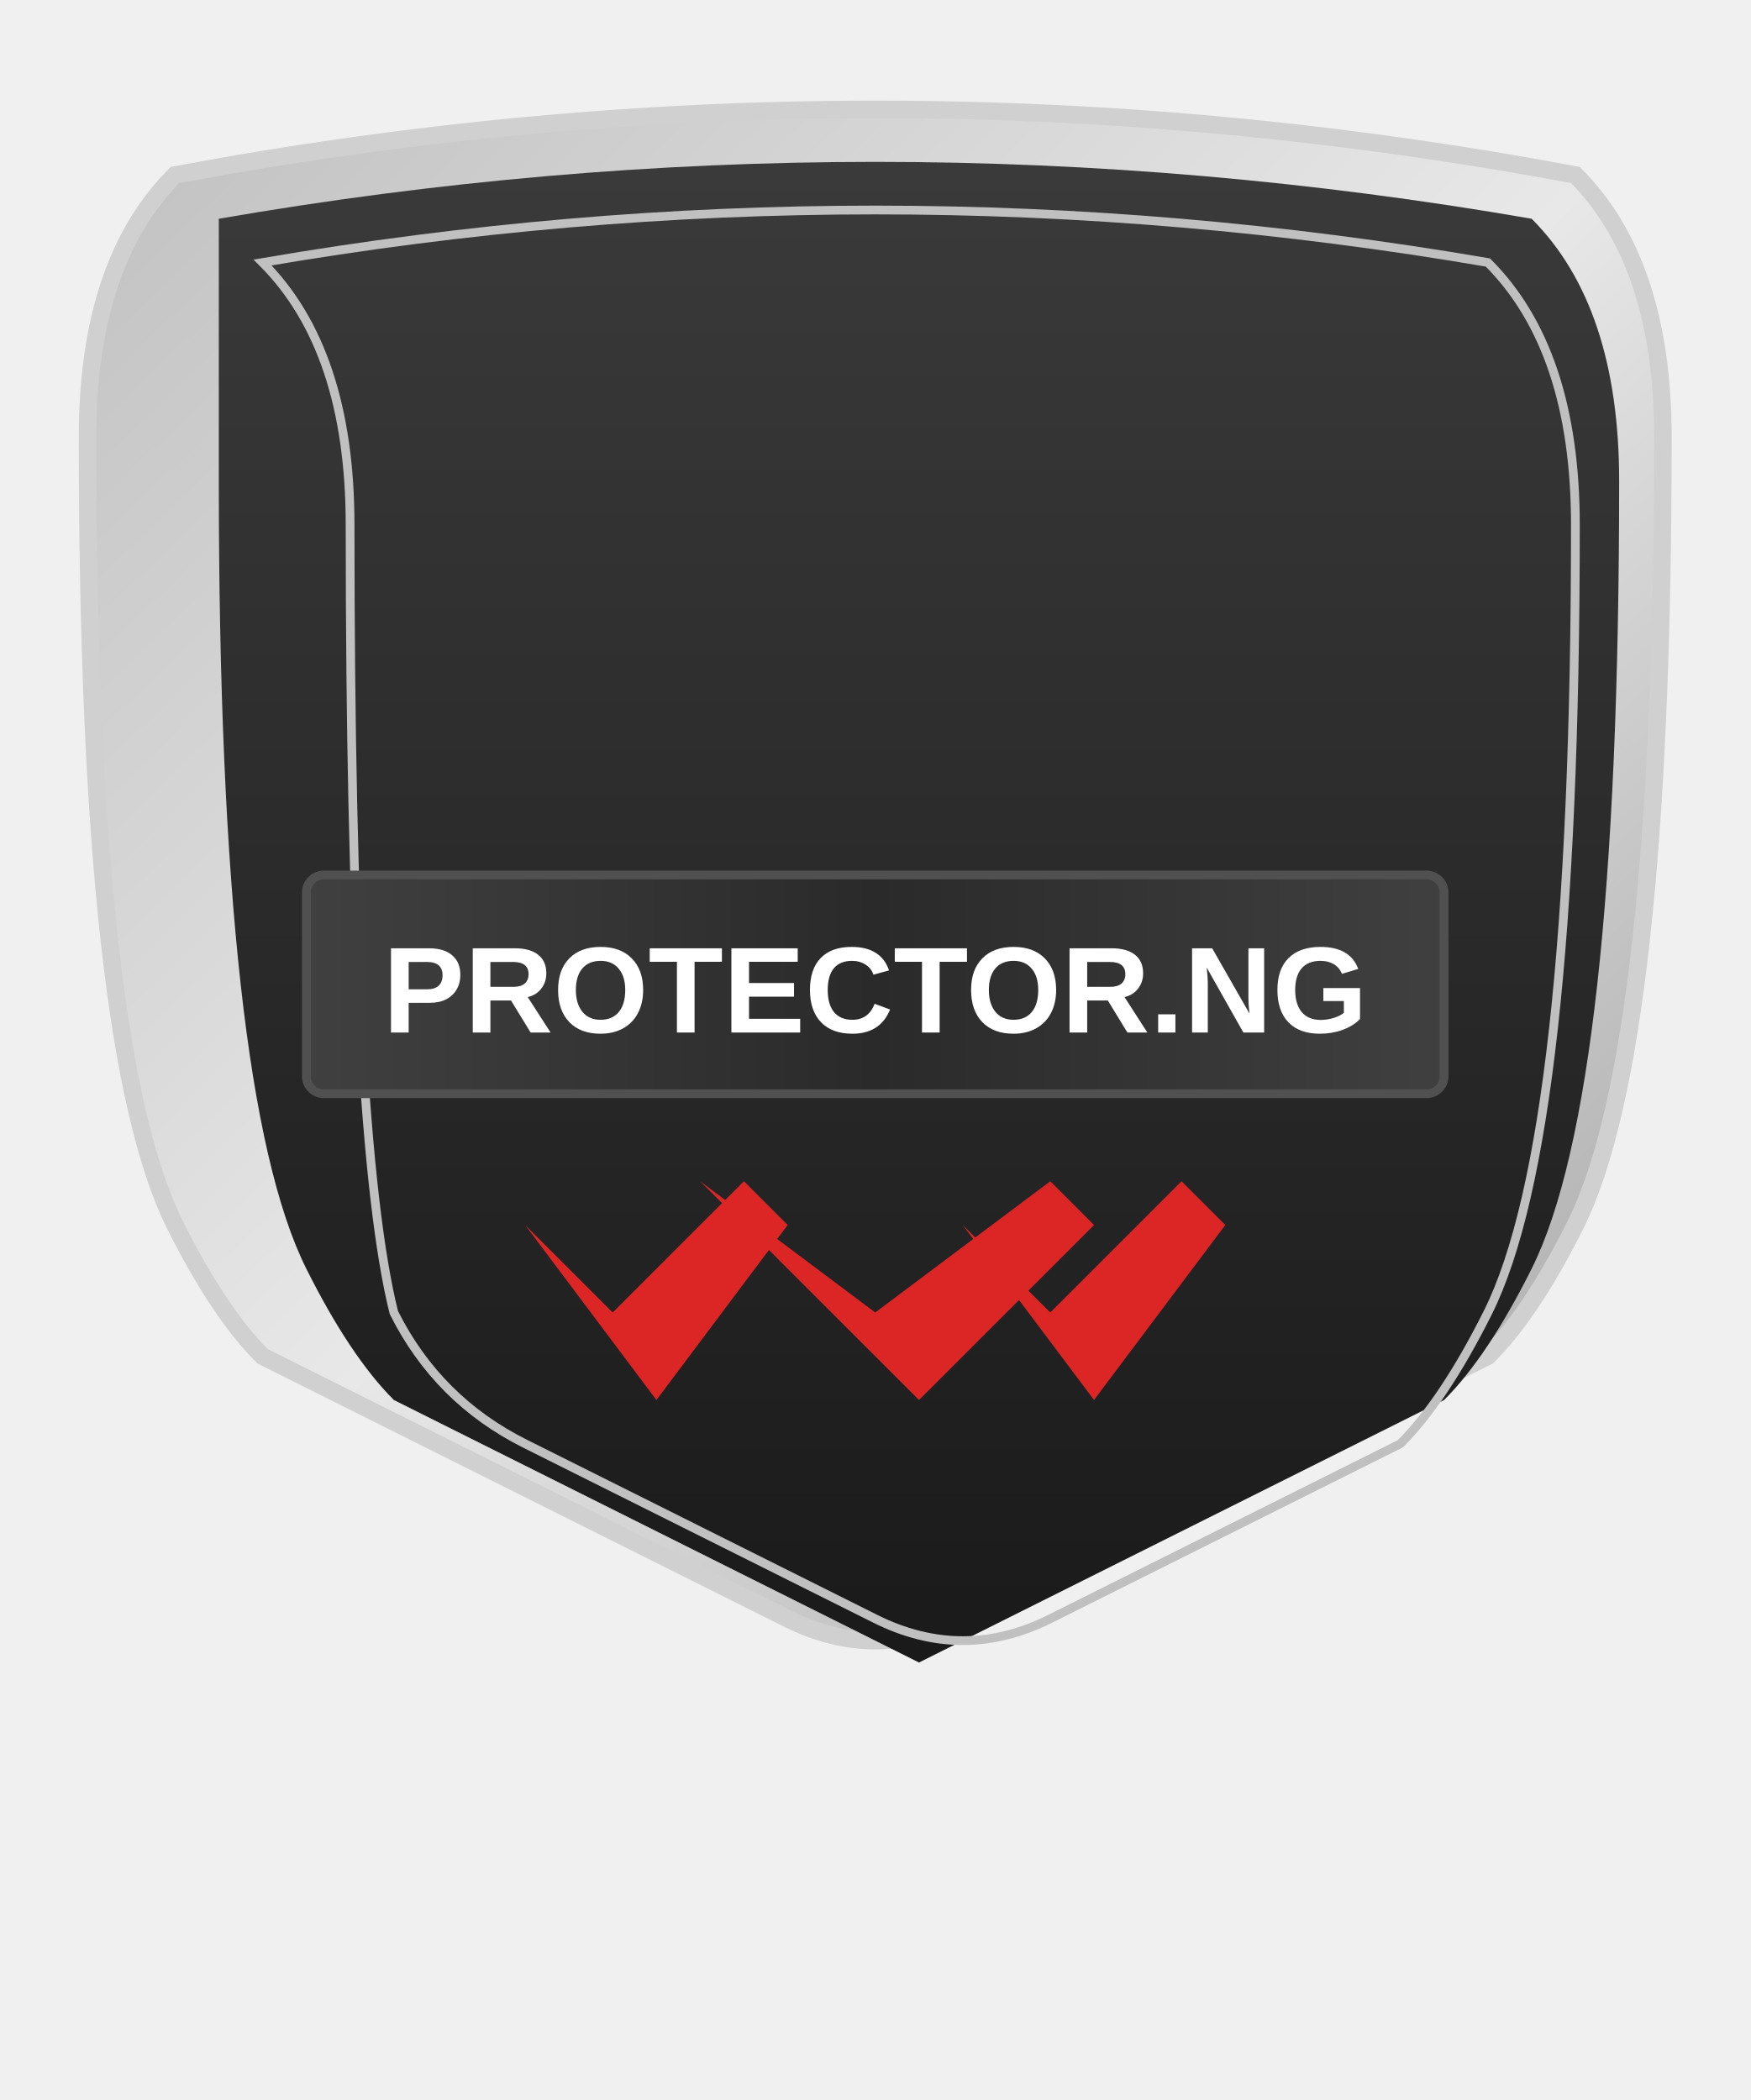
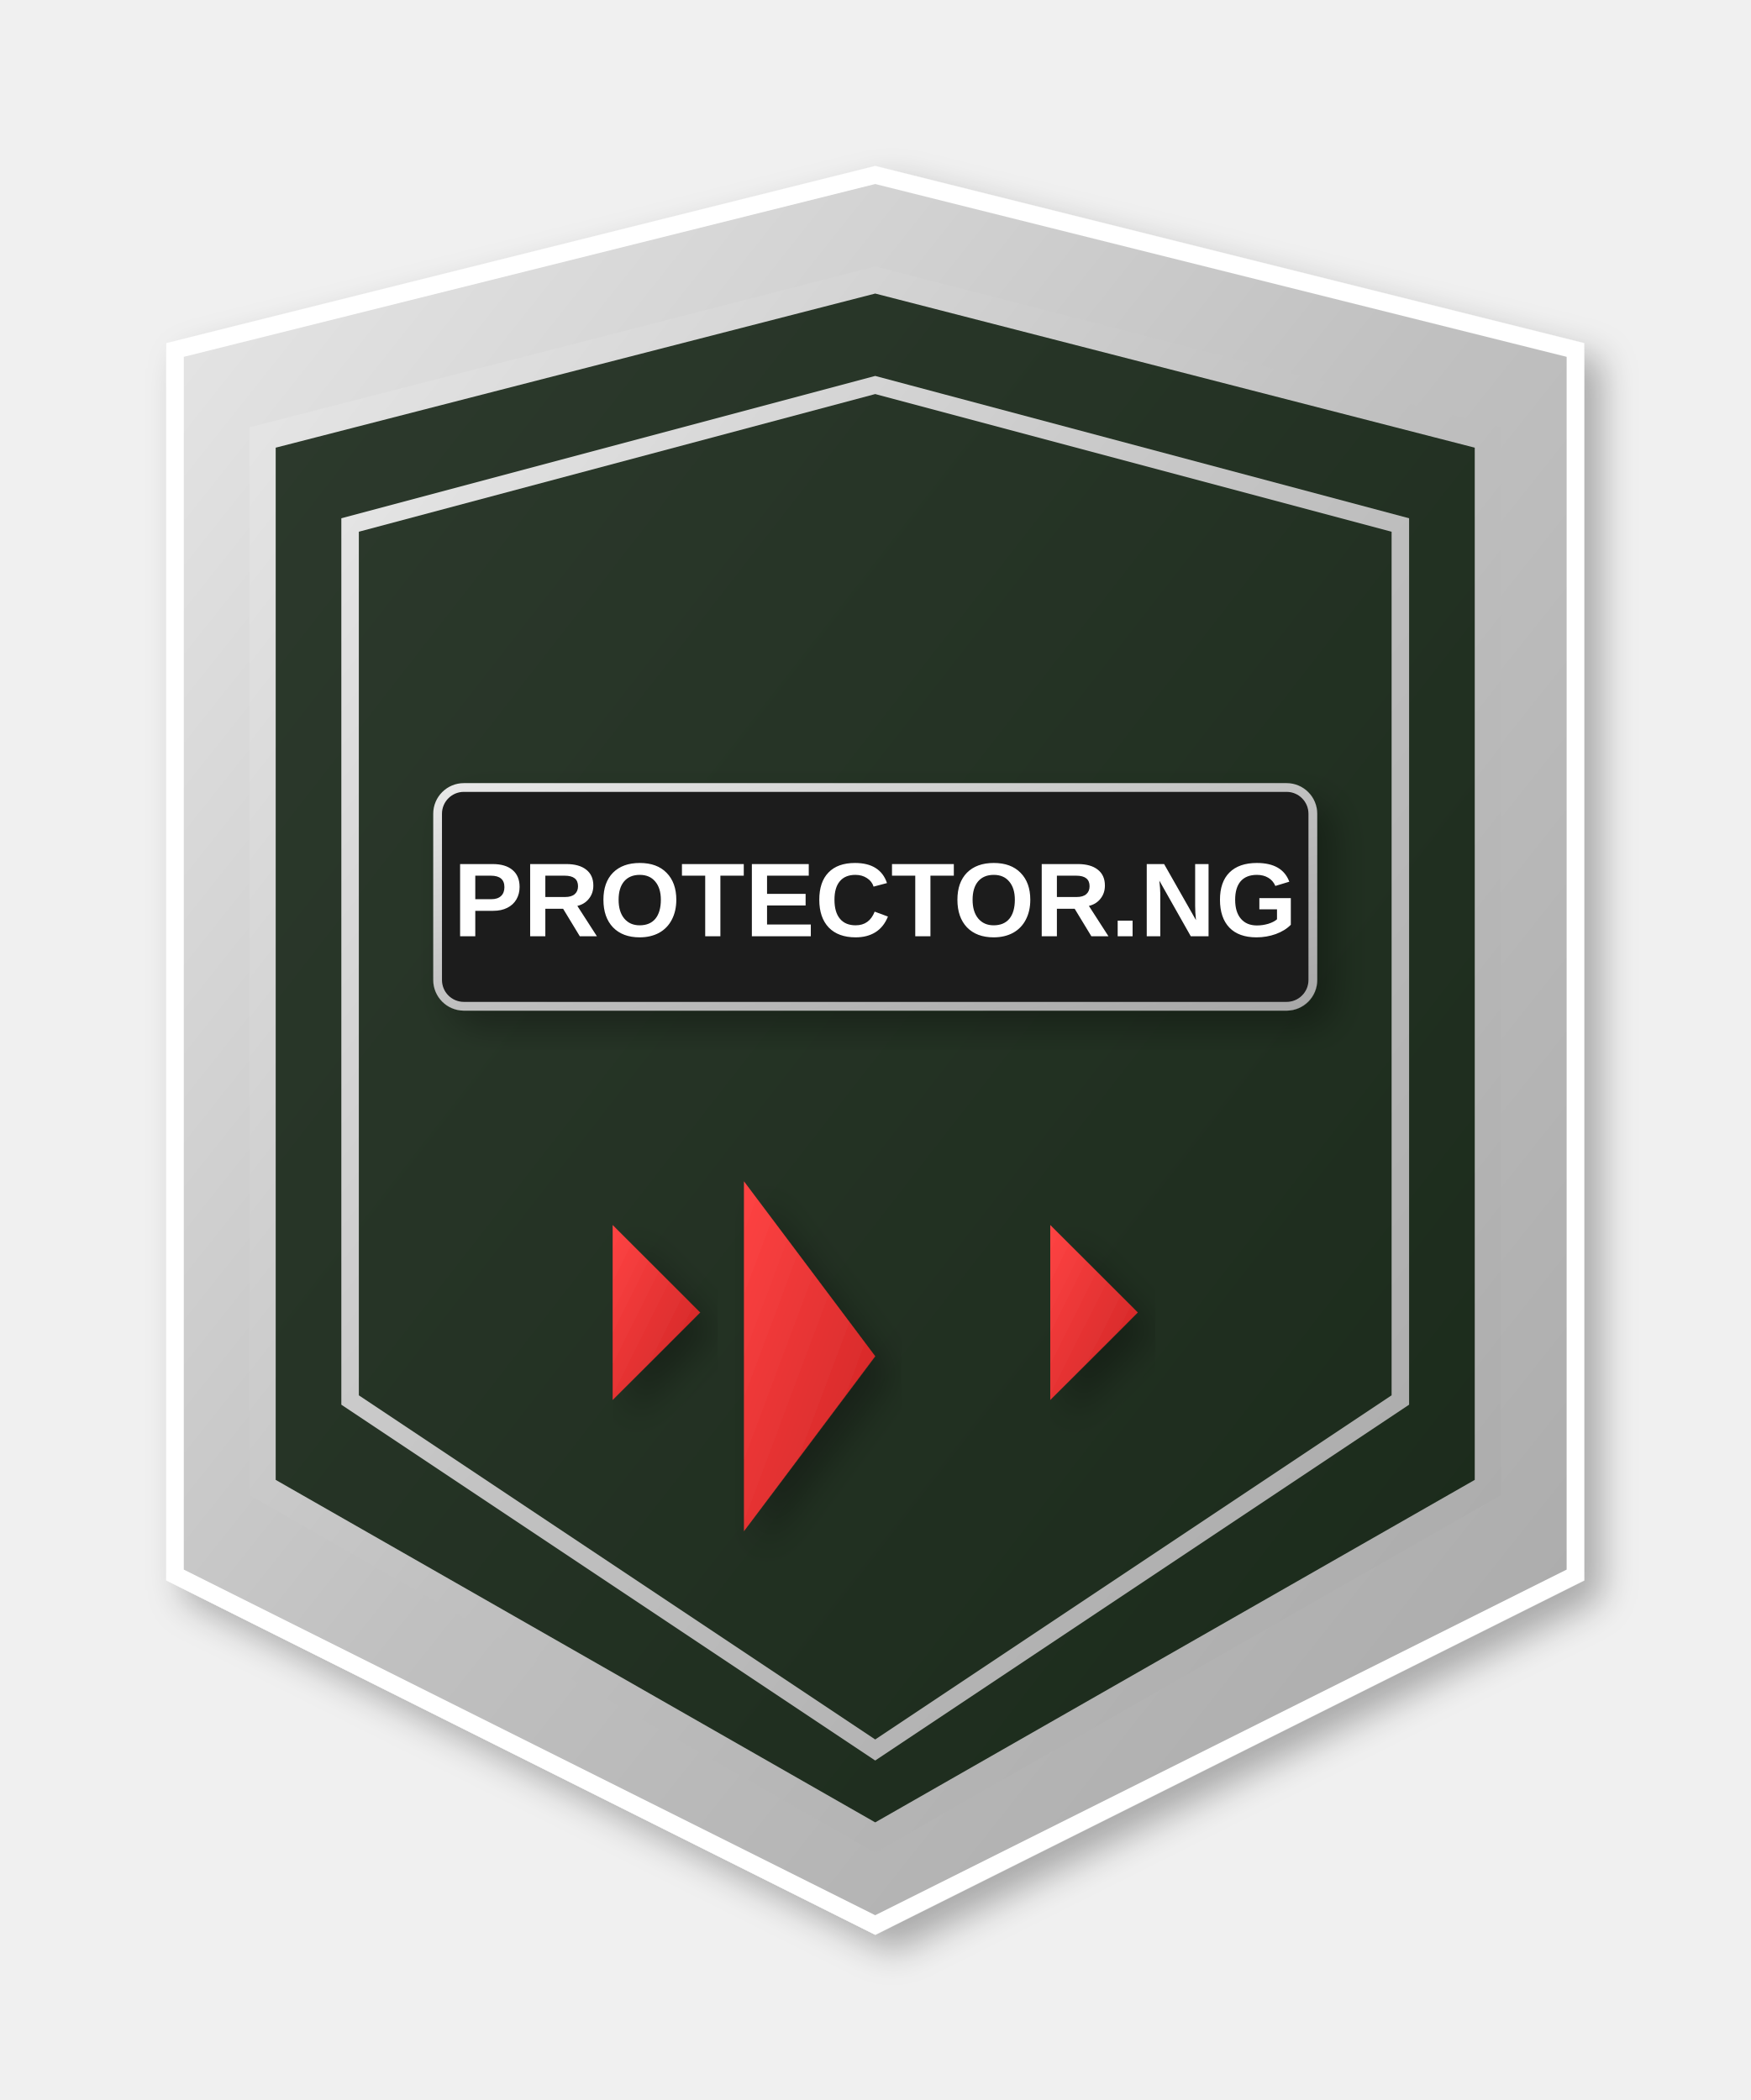
<svg xmlns="http://www.w3.org/2000/svg" width="200" height="240" viewBox="0 0 200 240">
  <defs>
-     <linearGradient id="shieldGradient" x1="0%" y1="0%" x2="0%" y2="100%">
-       <stop offset="0%" style="stop-color:#3a3a3a;stop-opacity:1" />
-       <stop offset="100%" style="stop-color:#1a1a1a;stop-opacity:1" />
+     <linearGradient id="metallicBorder" x1="0%" y1="0%" x2="100%" y2="100%">
+       <stop offset="0%" style="stop-color:#e8e8e8;stop-opacity:1" />
+       <stop offset="50%" style="stop-color:#c0c0c0;stop-opacity:1" />
+       <stop offset="100%" style="stop-color:#a8a8a8;stop-opacity:1" />
    </linearGradient>
-     <linearGradient id="borderGradient" x1="0%" y1="0%" x2="100%" y2="100%">
-       <stop offset="0%" style="stop-color:#c0c0c0;stop-opacity:1" />
-       <stop offset="50%" style="stop-color:#e8e8e8;stop-opacity:1" />
-       <stop offset="100%" style="stop-color:#a0a0a0;stop-opacity:1" />
+     <linearGradient id="oliveGreen" x1="0%" y1="0%" x2="100%" y2="100%">
+       <stop offset="0%" style="stop-color:#2d3a2d;stop-opacity:1" />
+       <stop offset="100%" style="stop-color:#1a2a1a;stop-opacity:1" />
    </linearGradient>
-     <linearGradient id="barGradient" x1="0%" y1="0%" x2="100%" y2="0%">
-       <stop offset="0%" style="stop-color:#404040;stop-opacity:1" />
-       <stop offset="50%" style="stop-color:#2a2a2a;stop-opacity:1" />
-       <stop offset="100%" style="stop-color:#404040;stop-opacity:1" />
+     <linearGradient id="redChevron" x1="0%" y1="0%" x2="100%" y2="100%">
+       <stop offset="0%" style="stop-color:#ff4444;stop-opacity:1" />
+       <stop offset="100%" style="stop-color:#cc2222;stop-opacity:1" />
    </linearGradient>
+     <filter id="dropshadow" x="-20%" y="-20%" width="140%" height="140%">
+       <feDropShadow dx="2" dy="2" stdDeviation="2" flood-color="#000000" flood-opacity="0.3" />
+     </filter>
  </defs>
-   <path d="M 20 20 Q 100 5 180 20 Q 190 30 190 50 Q 190 120 180 140 Q 175 150 170 155 Q 160 160 150 165 Q 140 170 130 175 Q 120 180 110 185 Q 100 190 90 185 Q 80 180 70 175 Q 60 170 50 165 Q 40 160 30 155 Q 25 150 20 140 Q 10 120 10 50 Q 10 30 20 20 Z" fill="url(#borderGradient)" stroke="#d0d0d0" stroke-width="2" />
-   <path d="M 25 25 Q 100 12 175 25 Q 185 35 185 55 Q 185 125 175 145 Q 170 155 165 160 Q 155 165 145 170 Q 135 175 125 180 Q 115 185 105 190 Q 95 185 85 180 Q 75 175 65 170 Q 55 165 45 160 Q 40 155 35 145 Q 25 125 25 55 Q 25 35 25 25 Z" fill="url(#shieldGradient)" />
-   <path d="M 30 30 Q 100 18 170 30 Q 180 40 180 60 Q 180 130 170 150 Q 165 160 160 165 Q 150 170 140 175 Q 130 180 120 185 Q 110 190 100 185 Q 90 180 80 175 Q 70 170 60 165 Q 50 160 45 150 Q 40 130 40 60 Q 40 40 30 30 Z" fill="none" stroke="#c0c0c0" stroke-width="1" />
-   <rect x="35" y="100" width="130" height="25" rx="2" fill="url(#barGradient)" stroke="#505050" stroke-width="1" />
-   <text x="100" y="118" font-family="Arial, sans-serif" font-size="14" font-weight="bold" text-anchor="middle" fill="white">PROTECTOR.NG</text>
-   <g fill="#dc2626">
-     <path d="M 60 140 L 75 160 L 90 140 L 85 135 L 70 150 L 55 135 Z" />
-     <path d="M 85 140 L 105 160 L 125 140 L 120 135 L 100 150 L 80 135 Z" />
-     <path d="M 110 140 L 125 160 L 140 140 L 135 135 L 120 150 L 105 135 Z" />
-   </g>
+   <path d="M 20 40             L 100 20             L 180 40             L 180 180             L 100 220             L 20 180             Z" fill="url(#metallicBorder)" stroke="#ffffff" stroke-width="2" filter="url(#dropshadow)" />
+   <path d="M 30 50             L 100 32             L 170 50             L 170 170             L 100 210             L 30 170             Z" fill="url(#oliveGreen)" stroke="url(#metallicBorder)" stroke-width="3" />
+   <path d="M 40 60             L 100 44             L 160 60             L 160 160             L 100 200             L 40 160             Z" fill="none" stroke="url(#metallicBorder)" stroke-width="2" />
+   <rect x="50" y="90" width="100" height="25" rx="3" fill="#1a1a1a" stroke="url(#metallicBorder)" stroke-width="1" filter="url(#dropshadow)" />
+   <text x="100" y="107" font-family="Arial, sans-serif" font-size="12" font-weight="bold" text-anchor="middle" fill="white">PROTECTOR.NG</text>
+   <path d="M 70 140 L 80 150 L 70 160 Z" fill="url(#redChevron)" filter="url(#dropshadow)" />
+   <path d="M 85 135 L 100 155 L 85 175 Z" fill="url(#redChevron)" filter="url(#dropshadow)" />
+   <path d="M 120 140 L 130 150 L 120 160 Z" fill="url(#redChevron)" filter="url(#dropshadow)" />
</svg>
